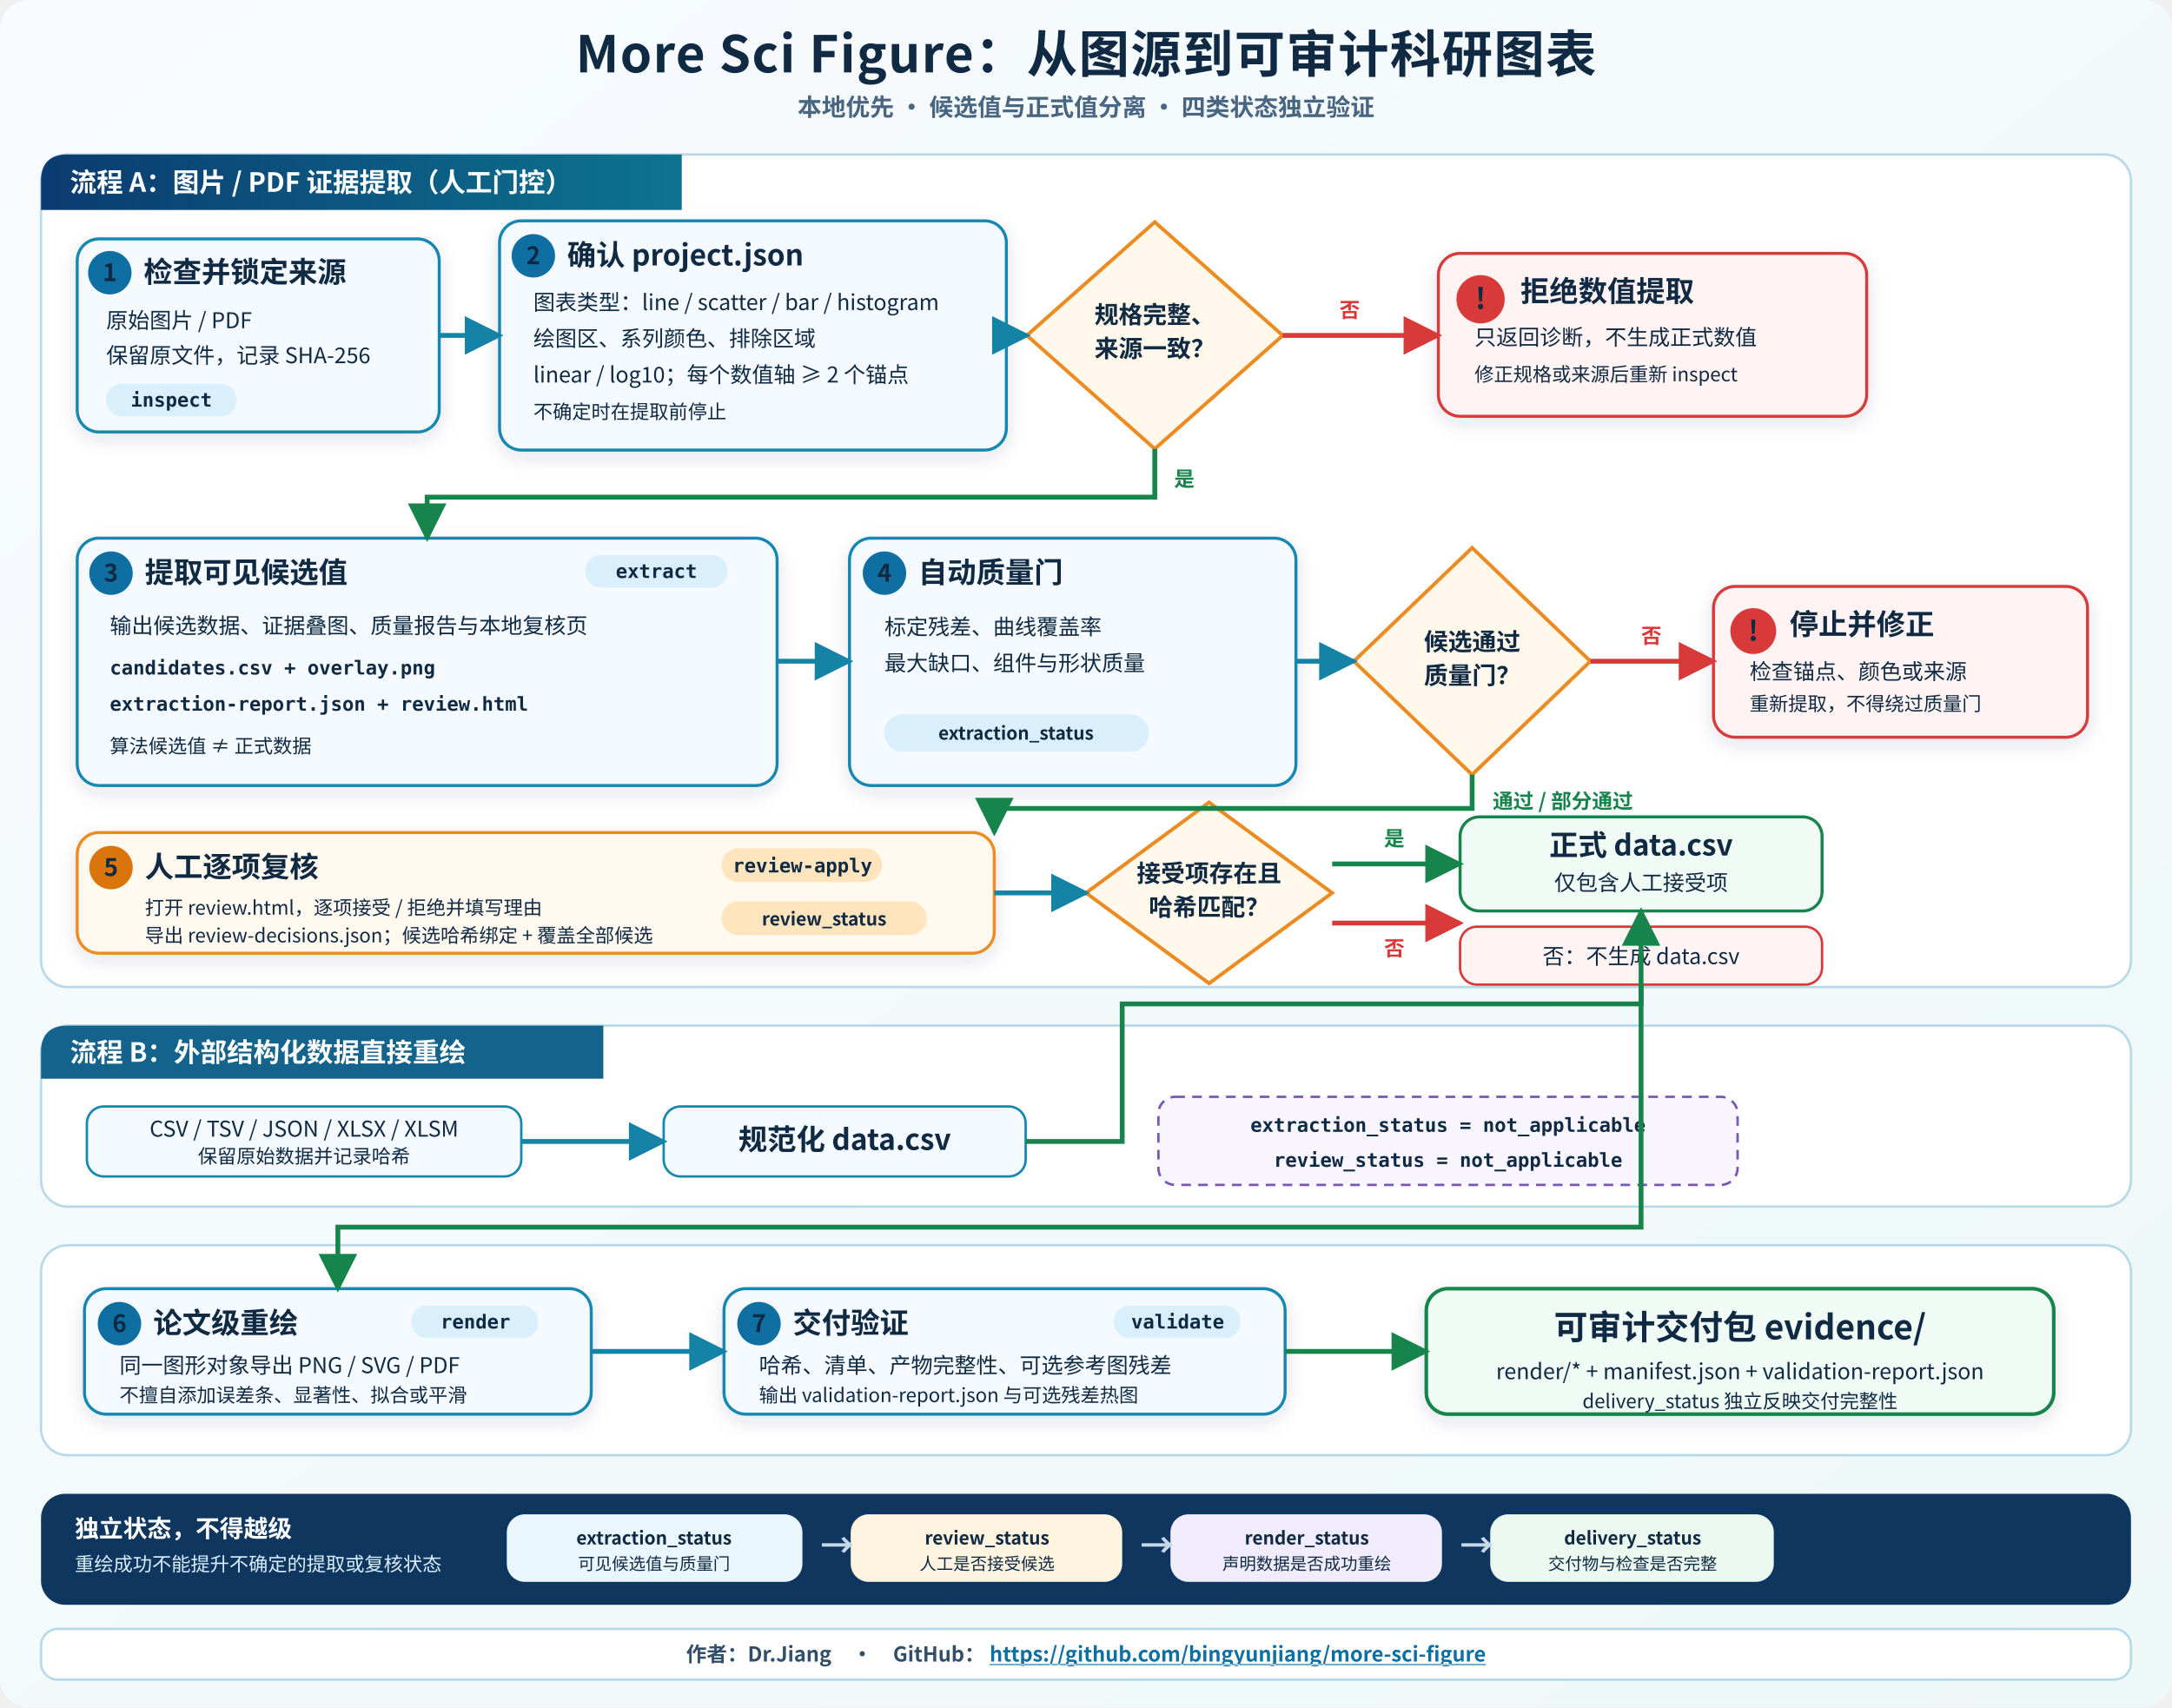
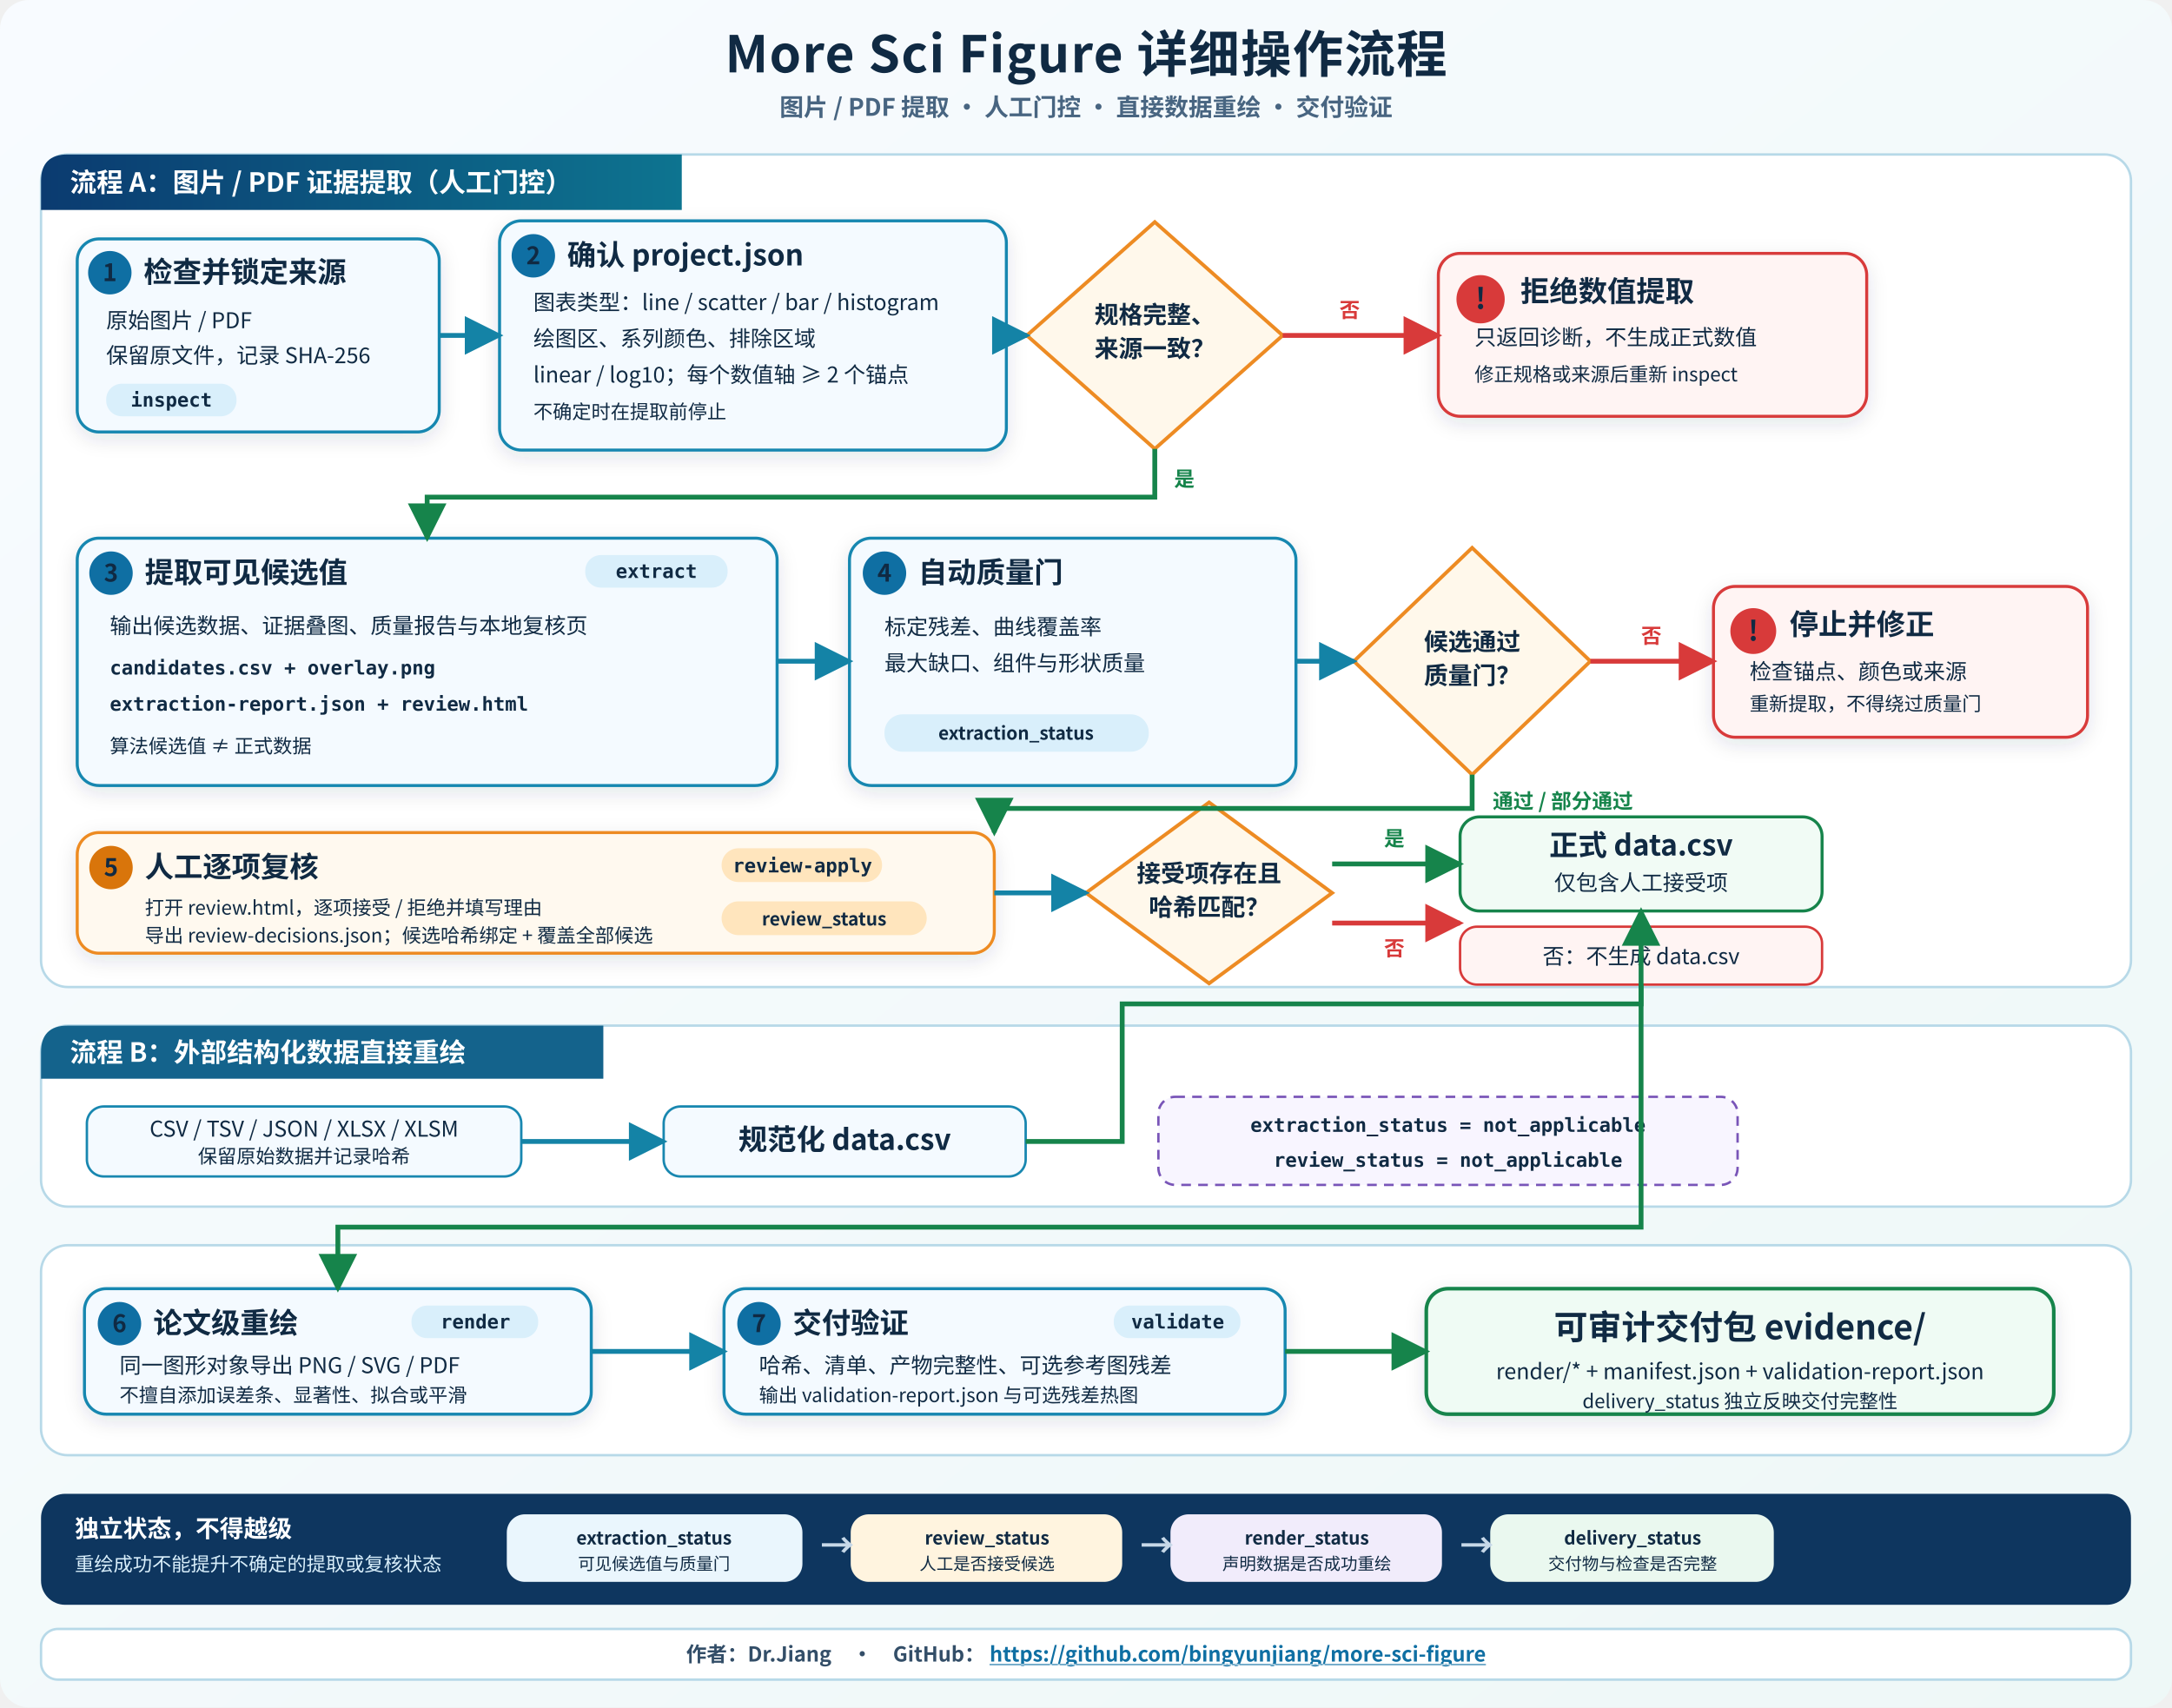
<svg xmlns="http://www.w3.org/2000/svg" width="1800" height="1415" viewBox="0 0 1800 1415" role="img" aria-labelledby="title desc">
  <defs>
    <linearGradient id="bg" x1="0" y1="0" x2="1" y2="1">
      <stop offset="0" stop-color="#f8fbff" />
      <stop offset="1" stop-color="#eef8f7" />
    </linearGradient>
    <linearGradient id="titleBar" x1="0" y1="0" x2="1" y2="0">
      <stop offset="0" stop-color="#0b3b70" />
      <stop offset="1" stop-color="#0d7490" />
    </linearGradient>
    <filter id="shadow" x="-10%" y="-20%" width="120%" height="150%">
      <feDropShadow dx="0" dy="5" stdDeviation="8" flood-color="#12304a" flood-opacity="0.12" />
    </filter>
    <marker id="arrowBlue" viewBox="0 0 10 10" refX="9" refY="5" markerWidth="8" markerHeight="8" orient="auto-start-reverse">
      <path d="M 0 0 L 10 5 L 0 10 z" fill="#1483a6" />
    </marker>
    <marker id="arrowGreen" viewBox="0 0 10 10" refX="9" refY="5" markerWidth="8" markerHeight="8" orient="auto-start-reverse">
      <path d="M 0 0 L 10 5 L 0 10 z" fill="#16844b" />
    </marker>
    <marker id="arrowRed" viewBox="0 0 10 10" refX="9" refY="5" markerWidth="8" markerHeight="8" orient="auto-start-reverse">
      <path d="M 0 0 L 10 5 L 0 10 z" fill="#d83a3a" />
    </marker>
    <style>
      text { font-family: -apple-system, BlinkMacSystemFont, "PingFang SC", "Microsoft YaHei", "Noto Sans CJK SC", sans-serif; fill: #102a43; }
      .title { font-size: 42px; font-weight: 800; letter-spacing: 1px; }
      .subtitle { font-size: 20px; font-weight: 600; fill: #486581; }
      .lane-title { font-size: 22px; font-weight: 800; fill: #fff; }
      .step-title { font-size: 24px; font-weight: 800; }
      .body { font-size: 18px; }
      .small { font-size: 16px; }
      .tiny { font-size: 14px; }
      .mono { font-family: ui-monospace, SFMono-Regular, Menlo, Consolas, monospace; font-size: 16px; font-weight: 700; }
      .chip { font-size: 15px; font-weight: 700; }
      .decision { font-size: 20px; font-weight: 800; text-anchor: middle; }
      .edge { fill: none; stroke: #1483a6; stroke-width: 4; marker-end: url(#arrowBlue); }
      .edge-green { fill: none; stroke: #16844b; stroke-width: 4; marker-end: url(#arrowGreen); }
      .edge-red { fill: none; stroke: #d83a3a; stroke-width: 4; marker-end: url(#arrowRed); }
      .yes { font-size: 17px; font-weight: 800; fill: #16844b; }
      .no { font-size: 17px; font-weight: 800; fill: #d83a3a; }
      .ribbon-title { font-size: 20px; font-weight: 800; fill: #fff; }
      .ribbon-note { font-size: 16px; fill: #d9effb; }
      .ribbon-arrow { font-size: 28px; font-weight: 800; fill: #c6d8e8; }
      .footer { font-size: 17px; font-weight: 600; fill: #334e68; }
    </style>
  </defs>
  <rect width="1800" height="1415" rx="24" fill="url(#bg)" />
-   <text x="900" y="60" class="title" text-anchor="middle">More Sci Figure：从图源到可审计科研图表</text>
-   <text x="900" y="96" class="subtitle" text-anchor="middle">本地优先 · 候选值与正式值分离 · 四类状态独立验证</text>
+   <text x="900" y="60" class="title" text-anchor="middle">More Sci Figure 详细操作流程</text>
+   <text x="900" y="96" class="subtitle" text-anchor="middle">图片 / PDF 提取 · 人工门控 · 直接数据重绘 · 交付验证</text>
  <rect x="34" y="128" width="1732" height="690" rx="22" fill="#ffffff" stroke="#b7d9e8" stroke-width="2" />
  <path d="M34 150 Q34 128 56 128 H565 V174 H34 Z" fill="url(#titleBar)" />
  <text x="58" y="159" class="lane-title">流程 A：图片 / PDF 证据提取（人工门控）</text>
  <g filter="url(#shadow)">
    <rect x="64" y="198" width="300" height="160" rx="18" fill="#f4faff" stroke="#1887b0" stroke-width="2.5" />
  </g>
  <circle cx="91" cy="226" r="18" fill="#0f6fa3" />
  <text x="91" y="233" font-size="20" font-weight="800" text-anchor="middle" fill="#fff">1</text>
  <text x="119" y="234" class="step-title">检查并锁定来源</text>
  <text x="88" y="272" class="body">原始图片 / PDF</text>
  <text x="88" y="301" class="body">保留原文件，记录 SHA-256</text>
  <rect x="88" y="318" width="108" height="27" rx="13" fill="#d9effb" />
  <text x="142" y="337" class="mono" text-anchor="middle">inspect</text>
  <g filter="url(#shadow)">
    <rect x="414" y="183" width="420" height="190" rx="18" fill="#f4faff" stroke="#1887b0" stroke-width="2.5" />
  </g>
  <circle cx="442" cy="212" r="18" fill="#0f6fa3" />
  <text x="442" y="219" font-size="20" font-weight="800" text-anchor="middle" fill="#fff">2</text>
  <text x="470" y="220" class="step-title">确认 project.json</text>
  <text x="442" y="257" class="body">图表类型：line / scatter / bar / histogram</text>
  <text x="442" y="287" class="body">绘图区、系列颜色、排除区域</text>
  <text x="442" y="317" class="body">linear / log10；每个数值轴 ≥ 2 个锚点</text>
  <text x="442" y="347" class="small" fill="#5b7083">不确定时在提取前停止</text>
  <polygon points="957,184 1063,278 957,372 851,278" fill="#fff8eb" stroke="#ed8b23" stroke-width="3" />
  <text x="957" y="268" class="decision">规格完整、</text>
  <text x="957" y="296" class="decision">来源一致？</text>
  <g filter="url(#shadow)">
    <rect x="1192" y="210" width="355" height="135" rx="18" fill="#fff4f3" stroke="#d83a3a" stroke-width="2.5" />
  </g>
  <circle cx="1227" cy="248" r="20" fill="#d83a3a" />
  <text x="1227" y="256" font-size="24" font-weight="900" text-anchor="middle" fill="#fff">!</text>
  <text x="1260" y="250" class="step-title" fill="#a61b1b">拒绝数值提取</text>
  <text x="1222" y="286" class="body">只返回诊断，不生成正式数值</text>
  <text x="1222" y="316" class="small">修正规格或来源后重新 inspect</text>
  <path d="M364 278 H414" class="edge" />
  <path d="M834 278 H851" class="edge" />
  <path d="M1063 278 H1192" class="edge-red" />
  <text x="1110" y="263" class="no">否</text>
  <g filter="url(#shadow)">
    <rect x="64" y="446" width="580" height="205" rx="18" fill="#f4faff" stroke="#1887b0" stroke-width="2.5" />
  </g>
  <circle cx="92" cy="475" r="18" fill="#0f6fa3" />
  <text x="92" y="482" font-size="20" font-weight="800" text-anchor="middle" fill="#fff">3</text>
  <text x="120" y="483" class="step-title">提取可见候选值</text>
  <rect x="485" y="460" width="118" height="27" rx="13" fill="#d9effb" />
  <text x="544" y="479" class="mono" text-anchor="middle">extract</text>
  <text x="91" y="525" class="body">输出候选数据、证据叠图、质量报告与本地复核页</text>
  <text x="91" y="559" class="mono">candidates.csv + overlay.png</text>
  <text x="91" y="589" class="mono">extraction-report.json + review.html</text>
  <text x="91" y="624" class="small" fill="#5b7083">算法候选值 ≠ 正式数据</text>
  <g filter="url(#shadow)">
    <rect x="704" y="446" width="370" height="205" rx="18" fill="#f4faff" stroke="#1887b0" stroke-width="2.5" />
  </g>
  <circle cx="733" cy="475" r="18" fill="#0f6fa3" />
  <text x="733" y="482" font-size="20" font-weight="800" text-anchor="middle" fill="#fff">4</text>
  <text x="761" y="483" class="step-title">自动质量门</text>
  <text x="733" y="526" class="body">标定残差、曲线覆盖率</text>
  <text x="733" y="556" class="body">最大缺口、组件与形状质量</text>
  <rect x="733" y="592" width="219" height="31" rx="15" fill="#d9effb" />
  <text x="842" y="613" class="chip" text-anchor="middle">extraction_status</text>
  <polygon points="1220,454 1318,548 1220,642 1122,548" fill="#fff8eb" stroke="#ed8b23" stroke-width="3" />
  <text x="1220" y="539" class="decision">候选通过</text>
  <text x="1220" y="567" class="decision">质量门？</text>
  <g filter="url(#shadow)">
    <rect x="1420" y="486" width="310" height="125" rx="18" fill="#fff4f3" stroke="#d83a3a" stroke-width="2.5" />
  </g>
  <circle cx="1453" cy="523" r="19" fill="#d83a3a" />
  <text x="1453" y="531" font-size="23" font-weight="900" text-anchor="middle" fill="#fff">!</text>
  <text x="1483" y="526" class="step-title" fill="#a61b1b">停止并修正</text>
  <text x="1450" y="563" class="body">检查锚点、颜色或来源</text>
  <text x="1450" y="589" class="small">重新提取，不得绕过质量门</text>
  <path d="M957 372 V412 H354 V446" class="edge-green" />
  <text x="973" y="403" class="yes">是</text>
  <path d="M644 548 H704" class="edge" />
  <path d="M1074 548 H1122" class="edge" />
  <path d="M1318 548 H1420" class="edge-red" />
  <text x="1360" y="533" class="no">否</text>
  <g filter="url(#shadow)">
    <rect x="64" y="690" width="760" height="100" rx="18" fill="#fff9ef" stroke="#ed8b23" stroke-width="2.5" />
  </g>
  <circle cx="92" cy="719" r="18" fill="#d9750b" />
  <text x="92" y="726" font-size="20" font-weight="800" text-anchor="middle" fill="#fff">5</text>
  <text x="120" y="727" class="step-title">人工逐项复核</text>
  <text x="120" y="758" class="small">打开 review.html，逐项接受 / 拒绝并填写理由</text>
  <text x="120" y="781" class="small">导出 review-decisions.json；候选哈希绑定 + 覆盖全部候选</text>
  <rect x="598" y="703" width="133" height="28" rx="14" fill="#ffe5bd" />
  <text x="665" y="723" class="mono" text-anchor="middle">review-apply</text>
  <rect x="598" y="747" width="170" height="28" rx="14" fill="#ffe5bd" />
  <text x="683" y="767" class="chip" text-anchor="middle">review_status</text>
  <polygon points="1002,665 1104,740 1002,815 900,740" fill="#fff8eb" stroke="#ed8b23" stroke-width="3" />
  <text x="1002" y="731" class="decision">接受项存在且</text>
  <text x="1002" y="759" class="decision">哈希匹配？</text>
  <rect x="1210" y="677" width="300" height="78" rx="16" fill="#f1fbf5" stroke="#16844b" stroke-width="2.5" />
  <text x="1360" y="709" class="step-title" text-anchor="middle" fill="#126b3d">正式 data.csv</text>
  <text x="1360" y="738" class="body" text-anchor="middle">仅包含人工接受项</text>
  <rect x="1210" y="768" width="300" height="48" rx="14" fill="#fff4f3" stroke="#d83a3a" stroke-width="2" />
  <text x="1360" y="799" class="body" text-anchor="middle" fill="#a61b1b">否：不生成 data.csv</text>
  <path d="M1220 642 V670 H824 V690" class="edge-green" />
  <text x="1237" y="670" class="yes">通过 / 部分通过</text>
  <path d="M824 740 H900" class="edge" />
  <path d="M1104 716 H1210" class="edge-green" />
  <text x="1147" y="701" class="yes">是</text>
  <path d="M1104 765 H1210" class="edge-red" />
  <text x="1147" y="792" class="no">否</text>
  <rect x="34" y="850" width="1732" height="150" rx="22" fill="#ffffff" stroke="#b7d9e8" stroke-width="2" />
  <path d="M34 872 Q34 850 56 850 H500 V894 H34 Z" fill="#14638c" />
  <text x="58" y="880" class="lane-title">流程 B：外部结构化数据直接重绘</text>
  <rect x="72" y="917" width="360" height="58" rx="14" fill="#f4faff" stroke="#1887b0" stroke-width="2" />
  <text x="252" y="942" class="body" text-anchor="middle">CSV / TSV / JSON / XLSX / XLSM</text>
  <text x="252" y="964" class="small" text-anchor="middle">保留原始数据并记录哈希</text>
  <rect x="550" y="917" width="300" height="58" rx="14" fill="#f4faff" stroke="#1887b0" stroke-width="2" />
  <text x="700" y="953" class="step-title" text-anchor="middle">规范化 data.csv</text>
  <rect x="960" y="909" width="480" height="73" rx="14" fill="#f8f5ff" stroke="#7955b8" stroke-width="2" stroke-dasharray="8 6" />
  <text x="1200" y="938" class="mono" text-anchor="middle">extraction_status = not_applicable</text>
  <text x="1200" y="967" class="mono" text-anchor="middle">review_status = not_applicable</text>
  <path d="M432 946 H550" class="edge" />
  <path d="M850 946 H930 V832 H1360 V755" class="edge-green" />
  <rect x="34" y="1032" width="1732" height="174" rx="22" fill="#ffffff" stroke="#b7d9e8" stroke-width="2" />
  <g filter="url(#shadow)">
    <rect x="70" y="1068" width="420" height="104" rx="18" fill="#f4faff" stroke="#1887b0" stroke-width="2.5" />
  </g>
  <circle cx="99" cy="1097" r="18" fill="#0f6fa3" />
  <text x="99" y="1104" font-size="20" font-weight="800" text-anchor="middle" fill="#fff">6</text>
  <text x="127" y="1105" class="step-title">论文级重绘</text>
  <text x="99" y="1138" class="body">同一图形对象导出 PNG / SVG / PDF</text>
  <text x="99" y="1162" class="small">不擅自添加误差条、显著性、拟合或平滑</text>
  <rect x="341" y="1082" width="105" height="27" rx="13" fill="#d9effb" />
  <text x="394" y="1101" class="mono" text-anchor="middle">render</text>
  <g filter="url(#shadow)">
    <rect x="600" y="1068" width="465" height="104" rx="18" fill="#f4faff" stroke="#1887b0" stroke-width="2.5" />
  </g>
  <circle cx="629" cy="1097" r="18" fill="#0f6fa3" />
  <text x="629" y="1104" font-size="20" font-weight="800" text-anchor="middle" fill="#fff">7</text>
  <text x="657" y="1105" class="step-title">交付验证</text>
  <text x="629" y="1138" class="body">哈希、清单、产物完整性、可选参考图残差</text>
  <text x="629" y="1162" class="small">输出 validation-report.json 与可选残差热图</text>
  <rect x="923" y="1082" width="105" height="27" rx="13" fill="#d9effb" />
  <text x="976" y="1101" class="mono" text-anchor="middle">validate</text>
  <g filter="url(#shadow)">
    <rect x="1182" y="1068" width="520" height="104" rx="18" fill="#effbf4" stroke="#16844b" stroke-width="3" />
  </g>
  <text x="1442" y="1110" font-size="28" font-weight="800" text-anchor="middle" fill="#126b3d">可审计交付包 evidence/</text>
  <text x="1442" y="1143" class="body" text-anchor="middle">render/* + manifest.json + validation-report.json</text>
  <text x="1442" y="1167" class="small" text-anchor="middle">delivery_status 独立反映交付完整性</text>
  <path d="M1360 816 V1017 H280 V1068" class="edge-green" />
  <path d="M490 1120 H600" class="edge" />
  <path d="M1065 1120 H1182" class="edge-green" />
  <rect x="34" y="1238" width="1732" height="92" rx="20" fill="#0e365f" />
  <text x="62" y="1274" class="ribbon-title">独立状态，不得越级</text>
  <text x="62" y="1302" class="ribbon-note">重绘成功不能提升不确定的提取或复核状态</text>
  <rect x="420" y="1255" width="245" height="56" rx="15" fill="#eaf6fd" />
  <text x="542" y="1280" class="chip" text-anchor="middle">extraction_status</text>
  <text x="542" y="1301" class="tiny" text-anchor="middle">可见候选值与质量门</text>
  <rect x="705" y="1255" width="225" height="56" rx="15" fill="#fff4df" />
  <text x="818" y="1280" class="chip" text-anchor="middle">review_status</text>
  <text x="818" y="1301" class="tiny" text-anchor="middle">人工是否接受候选</text>
  <rect x="970" y="1255" width="225" height="56" rx="15" fill="#f1ecfb" />
  <text x="1083" y="1280" class="chip" text-anchor="middle">render_status</text>
  <text x="1083" y="1301" class="tiny" text-anchor="middle">声明数据是否成功重绘</text>
  <rect x="1235" y="1255" width="235" height="56" rx="15" fill="#eaf8ef" />
  <text x="1353" y="1280" class="chip" text-anchor="middle">delivery_status</text>
  <text x="1353" y="1301" class="tiny" text-anchor="middle">交付物与检查是否完整</text>
  <text x="680" y="1291" class="ribbon-arrow">→</text>
  <text x="945" y="1291" class="ribbon-arrow">→</text>
  <text x="1210" y="1291" class="ribbon-arrow">→</text>
  <rect x="34" y="1350" width="1732" height="42" rx="14" fill="#ffffff" stroke="#b7d9e8" stroke-width="2" />
  <text x="900" y="1377" class="footer" text-anchor="middle">
    作者：Dr.Jiang　·　GitHub：
    <a href="https://github.com/bingyunjiang/more-sci-figure" target="_blank">
      <tspan fill="#0f6fa3" text-decoration="underline">https://github.com/bingyunjiang/more-sci-figure</tspan>
    </a>
  </text>
</svg>
